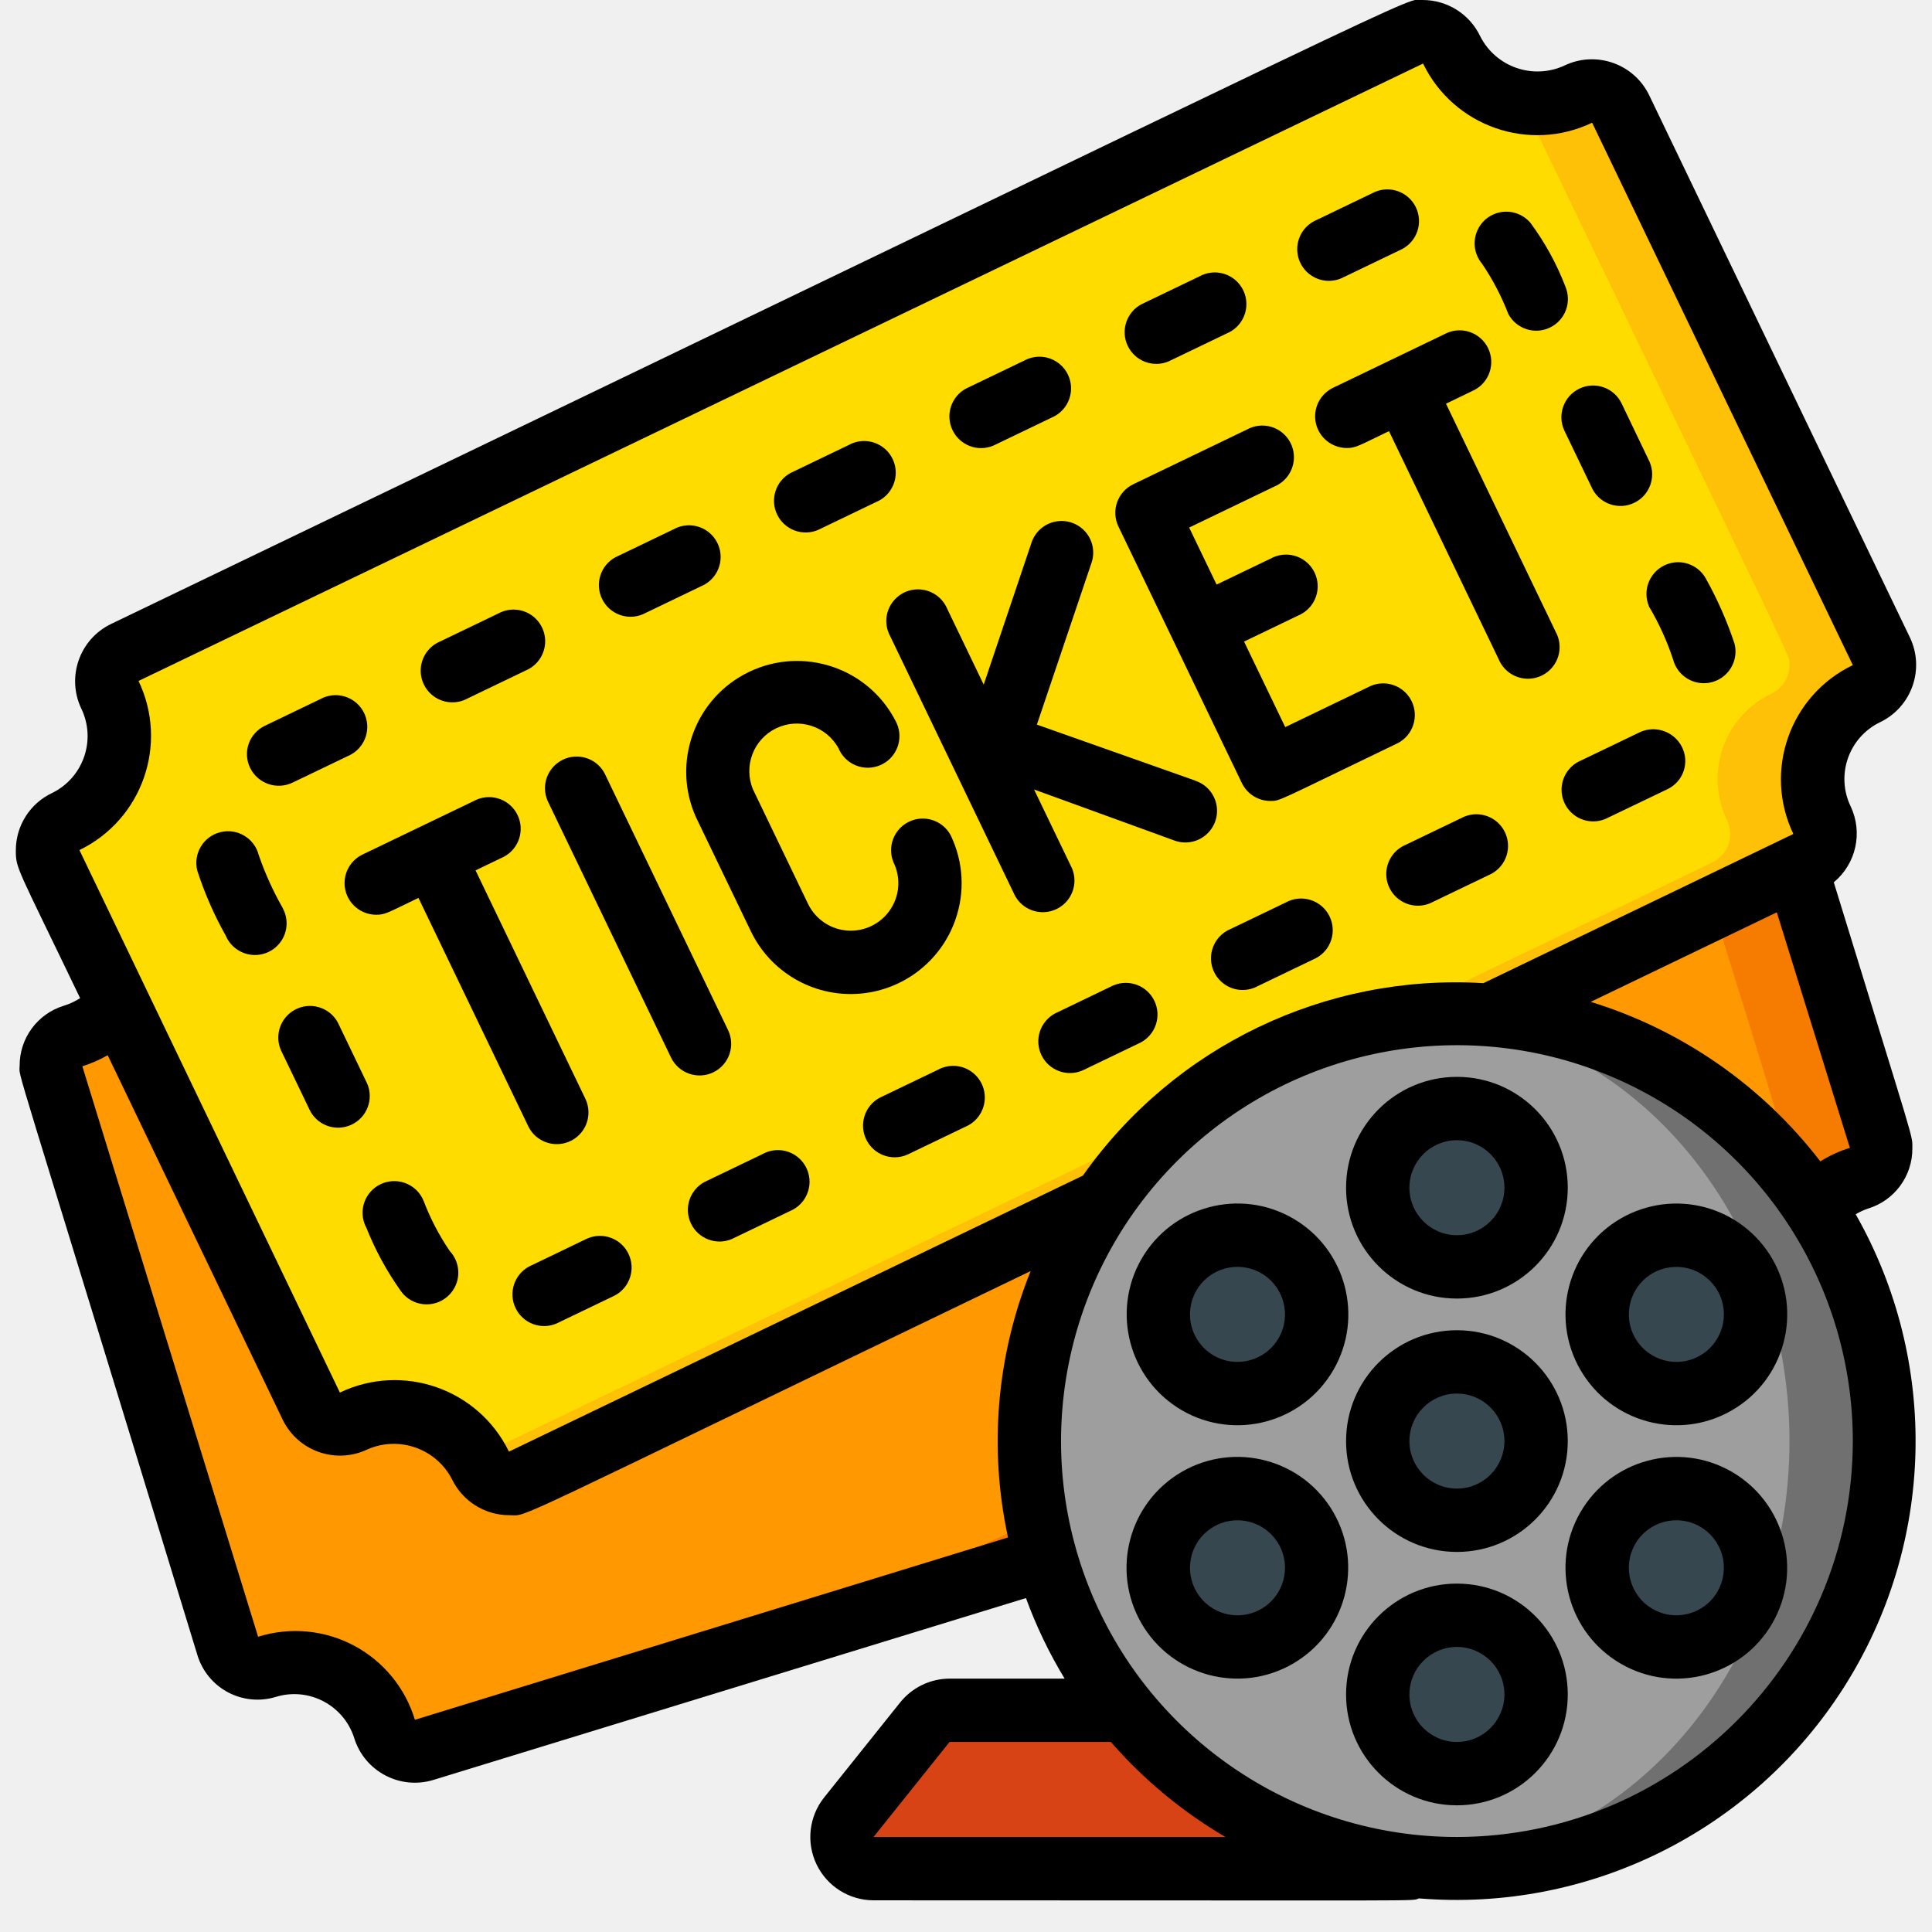
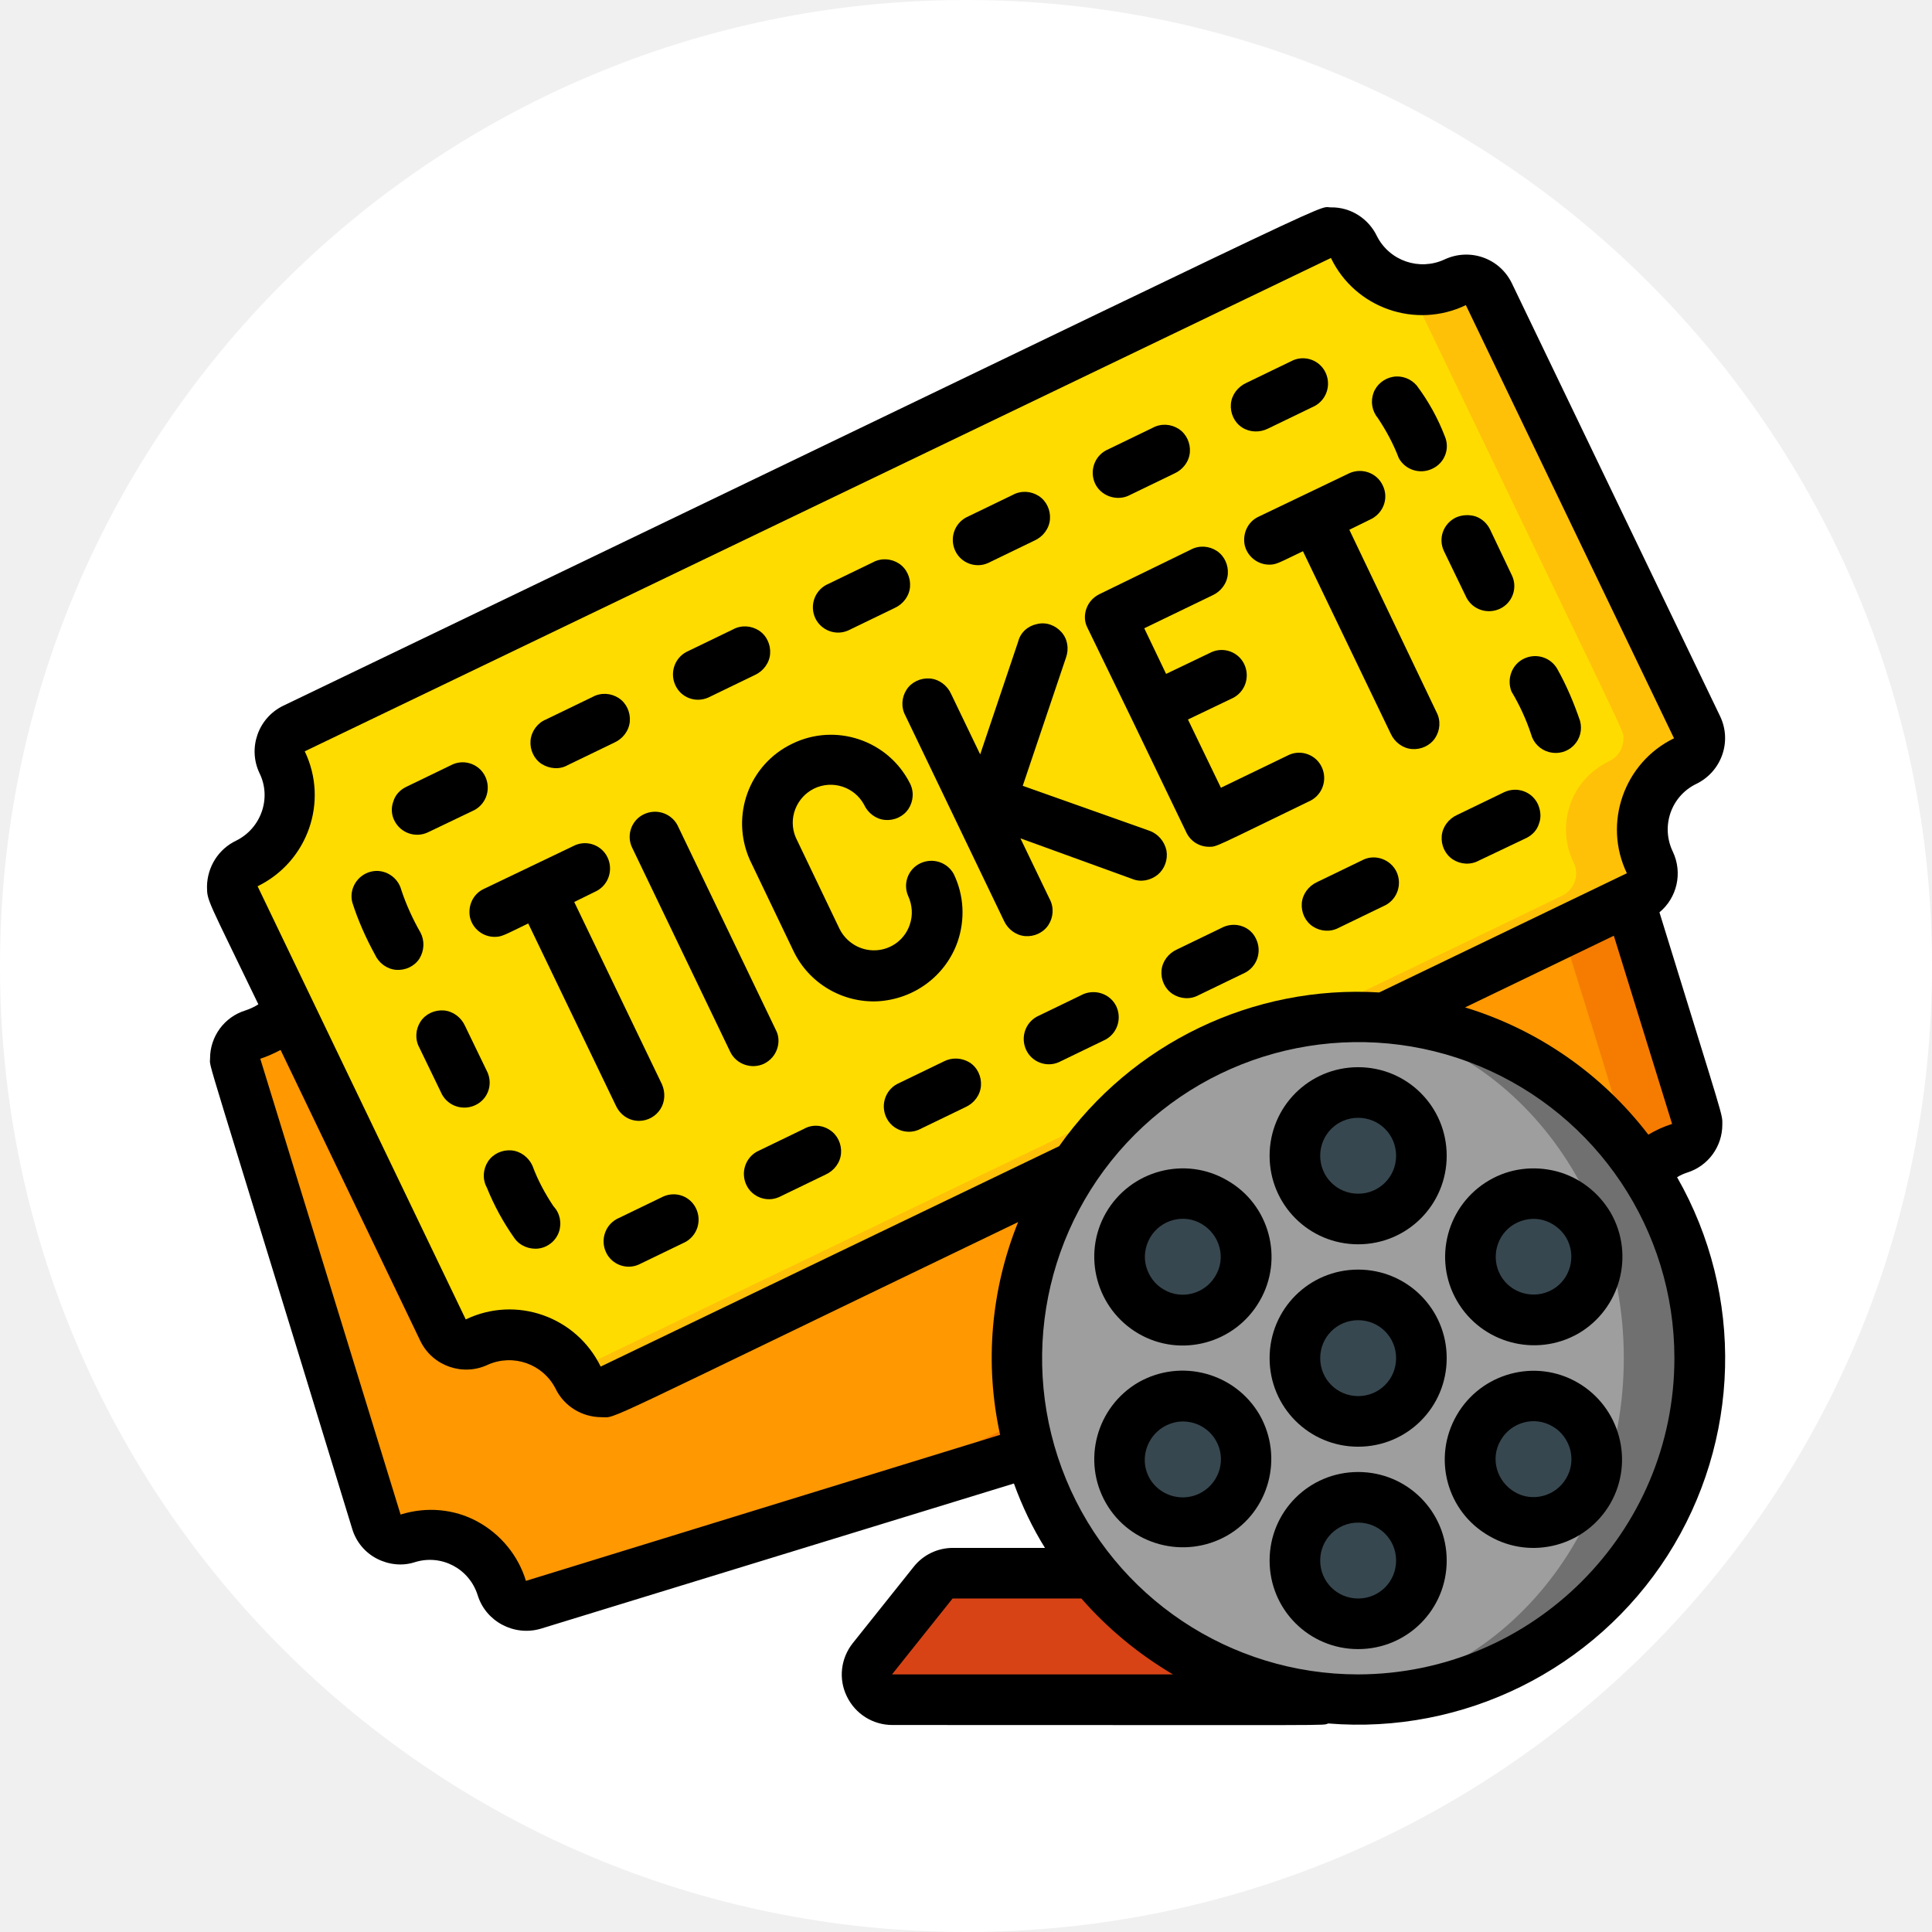
- <svg xmlns="http://www.w3.org/2000/svg" height="512" viewBox="0 0 60 61" width="512">
-   <g id="100---Movies" fill="none">
+ <svg xmlns="http://www.w3.org/2000/svg" version="1.1" id="Layer_1" x="0px" y="0px" viewBox="0 0 504 504" style="enable-background:new 0 0 504 504;" xml:space="preserve">
+   <style type="text/css">
+ 	.st0{fill:#FFFFFF;}
+ 	.st1{fill:#D84315;}
+ 	.st2{fill:#F57C00;}
+ 	.st3{fill:#FF9801;}
+ 	.st4{fill:#FFDC00;}
+ 	.st5{fill:#FEC108;}
+ 	.st6{fill:#707070;}
+ 	.st7{fill:#9E9E9E;}
+ 	.st8{fill:#56595E;}
+ 	.st9{fill:#37474F;}
+ </style>
+   <circle class="st0" cx="252" cy="252" r="252" />
+   <g id="_x31_00---Movies">
    <g id="Icons" transform="translate(1)">
-       <path id="Shape" d="m43 58.91c0 .139 1.316.09-16.92.09-.382-.002-.73-.222-.896-.566s-.121-.754.116-1.054l2.4-3c.189-.239.476-.379.78-.38h5.53c2.239 2.75 5.466 4.513 8.99 4.91z" fill="#d84315" />
-       <path id="Shape" d="m33.32 37.93c-2.241 3.312-2.9 7.446-1.8 11.29l-19.64 6.03c-.481.144-.995-.091-1.2-.55-.209-.783-.728-1.447-1.438-1.84s-1.548-.479-2.322-.24c-.249.077-.519.052-.75-.07-.231-.122-.403-.331-.48-.58-5.92-19.28-5.57-18.06-5.57-18.32-0-.431.279-.811.69-.94.569-.167 1.072-.506 1.44-.97.77 1.59 1.92 4 6.08 12.66.199.392.627.613 1.062.549.494-.225 1.026-.353 1.568-.379 1.154 0 2.207.661 2.71 1.7.115.241.32.426.572.514.252.088.528.072.768-.044 7.34-3.53 13.37-6.44 18.31-8.81z" fill="#f57c00" />
-       <path id="Shape" d="m57.88 36.26c0.0.431-.279.811-.69.94-.544.157-1.026.479-1.38.92-2.284-3.505-6.069-5.748-10.24-6.07 3.33-1.62 9.42-4.54 9.64-4.65 2.89 9.4 2.67 8.62 2.67 8.86z" fill="#f57c00" />
-       <path id="Shape" d="m33.32 37.93c-1.996 2.943-2.747 6.555-2.09 10.05-3.6 1.654.2.351-20.55 6.72-.209-.783-.728-1.447-1.438-1.84s-1.548-.479-2.322-.24c-.249.077-.519.052-.75-.07-.231-.122-.403-.331-.48-.58-5.92-19.28-5.57-18.06-5.57-18.32-0-.431.279-.811.69-.94.569-.167 1.072-.506 1.44-.97.77 1.59 1.92 4 6.08 12.66.199.392.627.613 1.062.549.494-.225 1.026-.353 1.568-.379 1.154 0 2.207.661 2.71 1.7.115.241.32.426.572.514.252.088.528.072.768-.044 7.34-3.53 13.37-6.44 18.31-8.81z" fill="#ff9801" />
-       <path id="Shape" d="m54.88 36.26c.001.161-.041.32-.12.46-2.322-2.717-5.627-4.4-9.19-4.68 3.42-1.65 5.63-2.71 7.02-3.38l.01.01c0 .118 2.28 7.23 2.28 7.59z" fill="#ff9801" />
-       <path id="Shape" d="m58 20.99c.003.388-.219.743-.57.91-.718.343-1.269.958-1.532 1.709-.263.751-.215 1.576.132 2.291.115.239.13.513.042.763s-.273.454-.512.567c-.35.17-1.56.77-10 4.82-4.842-.39-9.519 1.856-12.24 5.88-4.94 2.37-10.97 5.28-18.31 8.81-.24.117-.516.132-.768.044-.252-.088-.458-.273-.572-.514-.503-1.039-1.556-1.7-2.71-1.7-.542.026-1.074.154-1.568.379-.435.064-.863-.157-1.062-.549-7.27-15.14-5.36-11.17-8.23-17.13-.116-.238-.132-.513-.043-.763.088-.25.273-.454.513-.567 1.49-.719 2.116-2.509 1.4-4-.117-.24-.132-.516-.044-.768.088-.252.273-.458.514-.572 43.52-20.93 40.66-19.6 40.98-19.6.388-.003.743.219.91.57.719 1.49 2.509 2.116 4 1.4.24-.117.516-.132.768-.044.252.088.458.273.572.514 8.79 18.29 8.33 17.22 8.33 17.55z" fill="#ffdc00" />
-       <path id="Shape" d="m8.489 44.623c.224.256.564.379.9.326-.281-.156-.584-.266-.9-.326z" fill="#fec108" />
-       <path id="Shape" d="m49.67 3.44c-.115-.241-.32-.426-.572-.514-.252-.088-.528-.072-.768.044-.567.274-1.207.361-1.827.248.066.066.122.141.167.222 8.794 18.292 8.33 17.222 8.33 17.55.003.388-.219.743-.57.91-.718.343-1.269.958-1.532 1.709-.263.751-.215 1.575.132 2.291.115.239.13.513.042.763s-.273.454-.512.567c-4.68 2.272 2.469-1.2-39.031 18.779.052.084.099.171.141.261.115.241.32.426.572.514.252.088.528.072.768-.044 48.768-23.478 35.743-17.176 40.55-19.51.24-.113.424-.317.512-.567s.073-.524-.042-.763c-.347-.716-.395-1.54-.132-2.291.263-.751.814-1.366 1.532-1.709.351-.167.573-.522.57-.91 0-.328.464.742-8.33-17.55z" fill="#fec108" />
-       <circle id="Oval" cx="44.5" cy="45.5" fill="#707070" r="13.5" />
-       <ellipse id="Oval" cx="43" cy="45.5" fill="#9e9e9e" rx="12" ry="13.41" />
-       <circle id="Oval" cx="44.5" cy="37.5" fill="#56595e" r="2.5" />
-       <circle id="Oval" cx="44.5" cy="53.5" fill="#56595e" r="2.5" />
-       <circle id="Oval" cx="44.5" cy="37.5" fill="#37474f" r="2.5" />
-       <circle id="Oval" cx="44.5" cy="53.5" fill="#37474f" r="2.5" />
-       <circle id="Oval" cx="44.5" cy="45.5" fill="#56595e" r="2.5" />
-       <circle id="Oval" cx="44.5" cy="45.5" fill="#37474f" r="2.5" />
-       <circle id="Oval" cx="37.572" cy="41.5" fill="#56595e" r="2.5" />
-       <circle id="Oval" cx="51.428" cy="49.5" fill="#56595e" r="2.5" />
-       <circle id="Oval" cx="37.572" cy="41.5" fill="#37474f" r="2.5" />
-       <circle id="Oval" cx="51.428" cy="49.5" fill="#37474f" r="2.5" />
-       <circle id="Oval" cx="51.428" cy="41.5" fill="#56595e" r="2.5" />
-       <circle id="Oval" cx="37.572" cy="49.5" fill="#56595e" r="2.5" />
-       <g fill="#37474f">
-         <circle id="Oval" cx="51.428" cy="41.5" r="2.5" />
-         <circle id="Oval" cx="37.572" cy="49.5" r="2.5" />
+       <path id="Shape" class="st1" d="M343.4,442.8c0,0.9,8.7,0.6-111.7,0.6c-2.5,0-4.8-1.5-5.9-3.7s-0.8-5,0.8-7l15.8-19.8    c1.2-1.6,3.1-2.5,5.1-2.5h36.5C298.8,428.5,320.1,440.1,343.4,442.8z" />
+       <path id="Shape_1_" class="st2" d="M279.5,304.3c-14.8,21.9-19.1,49.1-11.9,74.5L138,418.6c-3.2,1-6.6-0.6-7.9-3.6    c-1.4-5.2-4.8-9.6-9.5-12.1c-4.7-2.6-10.2-3.2-15.3-1.6c-1.6,0.5-3.4,0.3-4.9-0.5c-1.5-0.8-2.7-2.2-3.2-3.8    C58.1,269.8,60.4,277.8,60.4,276.1c0-2.8,1.8-5.4,4.6-6.2c3.8-1.1,7.1-3.3,9.5-6.4c5.1,10.5,12.7,26.4,40.1,83.5    c1.3,2.6,4.1,4,7,3.6c3.3-1.5,6.8-2.3,10.3-2.5c7.6,0,14.6,4.4,17.9,11.2c0.8,1.6,2.1,2.8,3.8,3.4s3.5,0.5,5.1-0.3    C207.1,339.2,246.9,320,279.5,304.3z" />
+       <path id="Shape_2_" class="st2" d="M441.6,293.3c0,2.8-1.8,5.4-4.6,6.2c-3.6,1-6.8,3.2-9.1,6.1c-15.1-23.1-40.1-37.9-67.6-40.1    c22-10.7,62.2-30,63.6-30.7C443.1,296.9,441.6,291.7,441.6,293.3L441.6,293.3z" />
+       <path id="Shape_3_" class="st3" d="M279.5,304.3c-13.2,19.4-18.1,43.3-13.8,66.3C242,381.6,267,373,130.1,415    c-1.4-5.2-4.8-9.6-9.5-12.1c-4.7-2.6-10.2-3.2-15.3-1.6c-1.6,0.5-3.4,0.3-4.9-0.5c-1.5-0.8-2.7-2.2-3.2-3.8    C58.1,269.8,60.4,277.8,60.4,276.1c0-2.8,1.8-5.4,4.6-6.2c3.8-1.1,7.1-3.3,9.5-6.4c5.1,10.5,12.7,26.4,40.1,83.5    c1.3,2.6,4.1,4,7,3.6c3.3-1.5,6.8-2.3,10.3-2.5c7.6,0,14.6,4.4,17.9,11.2c0.8,1.6,2.1,2.8,3.8,3.4s3.5,0.5,5.1-0.3    C207.1,339.2,246.9,320,279.5,304.3z" />
+       <path id="Shape_4_" class="st3" d="M421.8,293.3c0,1.1-0.3,2.1-0.8,3c-15.3-17.9-37.1-29-60.7-30.9c22.6-10.9,37.2-17.9,46.3-22.3    l0.1,0.1C406.8,244,421.8,290.9,421.8,293.3L421.8,293.3z" />
+       <path id="Shape_5_" class="st4" d="M442.4,192.6c0,2.6-1.4,4.9-3.8,6c-4.7,2.3-8.4,6.3-10.1,11.3c-1.7,5-1.4,10.4,0.9,15.1    c0.8,1.6,0.9,3.4,0.3,5c-0.6,1.6-1.8,3-3.4,3.7c-2.3,1.1-10.3,5.1-66,31.8c-32-2.6-62.8,12.2-80.8,38.8    c-32.6,15.6-72.4,34.8-120.8,58.1c-1.6,0.8-3.4,0.9-5.1,0.3s-3-1.8-3.8-3.4c-3.3-6.9-10.3-11.2-17.9-11.2c-3.6,0.2-7.1,1-10.3,2.5    c-2.9,0.4-5.7-1-7-3.6c-48-99.9-35.4-73.7-54.3-113c-0.8-1.6-0.9-3.4-0.3-5c0.6-1.6,1.8-3,3.4-3.7c9.8-4.7,14-16.6,9.2-26.4    c-0.8-1.6-0.9-3.4-0.3-5.1c0.6-1.7,1.8-3,3.4-3.8C362.9,51.9,344.1,60.7,346.2,60.7c2.6,0,4.9,1.4,6,3.8c4.7,9.8,16.6,14,26.4,9.2    c1.6-0.8,3.4-0.9,5.1-0.3s3,1.8,3.8,3.4C445.4,197.5,442.4,190.4,442.4,192.6L442.4,192.6z" />
+       <path id="Shape_6_" class="st5" d="M115.6,348.5c1.5,1.7,3.7,2.5,5.9,2.2C119.7,349.6,117.7,348.9,115.6,348.5z" />
+       <path id="Shape_7_" class="st5" d="M387.4,76.8c-0.8-1.6-2.1-2.8-3.8-3.4s-3.5-0.5-5.1,0.3c-3.7,1.8-8,2.4-12.1,1.6    c0.4,0.4,0.8,0.9,1.1,1.5c58,120.7,55,113.6,55,115.8c0,2.6-1.4,4.9-3.8,6c-4.7,2.3-8.4,6.3-10.1,11.3c-1.7,5-1.4,10.4,0.9,15.1    c0.8,1.6,0.9,3.4,0.3,5c-0.6,1.6-1.8,3-3.4,3.7c-30.9,15,16.3-7.9-257.6,123.9c0.3,0.6,0.7,1.1,0.9,1.7c0.8,1.6,2.1,2.8,3.8,3.4    c1.7,0.6,3.5,0.5,5.1-0.3c321.9-154.9,235.9-113.3,267.6-128.7c1.6-0.7,2.8-2.1,3.4-3.7c0.6-1.6,0.5-3.5-0.3-5    c-2.3-4.7-2.6-10.2-0.9-15.1c1.7-5,5.4-9,10.1-11.3c2.3-1.1,3.8-3.4,3.8-6C442.4,190.4,445.5,197.5,387.4,76.8L387.4,76.8z" />
+       <ellipse id="Oval" class="st6" cx="353.3" cy="354.3" rx="89.1" ry="89.1" />
+       <ellipse id="Oval_1_" class="st7" cx="343.4" cy="354.3" rx="79.2" ry="88.5" />
+       <ellipse id="Oval_2_" class="st8" cx="353.3" cy="301.5" rx="16.5" ry="16.5" />
+       <ellipse id="Oval_3_" class="st8" cx="353.3" cy="407.1" rx="16.5" ry="16.5" />
+       <ellipse id="Oval_4_" class="st9" cx="353.3" cy="301.5" rx="16.5" ry="16.5" />
+       <ellipse id="Oval_5_" class="st9" cx="353.3" cy="407.1" rx="16.5" ry="16.5" />
+       <ellipse id="Oval_6_" class="st8" cx="353.3" cy="354.3" rx="16.5" ry="16.5" />
+       <ellipse id="Oval_7_" class="st9" cx="353.3" cy="354.3" rx="16.5" ry="16.5" />
+       <ellipse id="Oval_8_" class="st8" cx="307.6" cy="327.9" rx="16.5" ry="16.5" />
+       <ellipse id="Oval_9_" class="st8" cx="399" cy="380.7" rx="16.5" ry="16.5" />
+       <ellipse id="Oval_10_" class="st9" cx="307.6" cy="327.9" rx="16.5" ry="16.5" />
+       <ellipse id="Oval_11_" class="st9" cx="399" cy="380.7" rx="16.5" ry="16.5" />
+       <ellipse id="Oval_12_" class="st8" cx="399" cy="327.9" rx="16.5" ry="16.5" />
+       <ellipse id="Oval_13_" class="st8" cx="307.6" cy="380.7" rx="16.5" ry="16.5" />
+       <g>
+         <ellipse id="Oval_14_" class="st9" cx="399" cy="327.9" rx="16.5" ry="16.5" />
+         <ellipse id="Oval_15_" class="st9" cx="307.6" cy="380.7" rx="16.5" ry="16.5" />
      </g>
    </g>
-     <g id="Outline" fill="#000" transform="translate(0 -1)">
-       <path id="Shape" d="m17.081 37.124c.344-0.0.663-.177.846-.468.183-.291.203-.656.054-.966l-3.466-7.209.9-.433c.471-.254.658-.833.426-1.314-.232-.482-.802-.696-1.293-.486l-3.605 1.734c-.419.203-.643.669-.539 1.123.104.454.508.776.974.777.288 0 .363-.065 1.334-.532l3.467 7.21c.167.346.518.565.902.564z" />
-       <path id="Shape" d="m22.02 34.858c.239-.115.422-.32.51-.571.088-.25.072-.525-.043-.764l-3.9-8.111c-.254-.471-.833-.658-1.314-.426-.482.232-.696.802-.486 1.293l3.9 8.112c.24.496.836.705 1.333.467z" />
-       <path id="Shape" d="m45.155 13.746.9-.434c.473-.252.663-.833.43-1.317-.233-.483-.806-.697-1.298-.483l-3.6 1.733c-.419.203-.643.669-.539 1.123.104.454.508.776.974.777.289 0 .372-.07 1.333-.532l3.467 7.209c.144.339.463.57.83.604.367.033.722-.138.925-.445s.22-.701.045-1.025z" />
-       <path id="Shape" d="m29.663 30.045c.31-.876.257-1.839-.148-2.675-.254-.471-.833-.658-1.314-.426-.482.232-.696.802-.486 1.293.174.358.196.771.063 1.146-.201.572-.727.966-1.332 1-.605.034-1.171-.3-1.434-.846l-1.734-3.605c-.313-.737.008-1.59.73-1.938.722-.347 1.589-.067 1.97.638.144.339.463.57.83.604.367.033.722-.138.925-.445s.22-.701.045-1.025c-.868-1.686-2.921-2.373-4.63-1.551s-2.451 2.856-1.675 4.586l1.733 3.6c.613 1.276 1.934 2.057 3.347 1.979 1.413-.078 2.641-.999 3.11-2.334z" />
-       <path id="Shape" d="m37.248 25.65-5.01-1.771 1.715-5.079c.128-.342.06-.727-.178-1.003s-.608-.402-.966-.326c-.357.076-.645.34-.75.69l-1.5 4.455-1.155-2.4c-.144-.339-.463-.57-.83-.604-.367-.033-.722.138-.925.445s-.22.701-.045 1.025l3.9 8.111c.144.339.463.57.83.604.367.033.722-.138.925-.445s.22-.701.045-1.025l-1.155-2.4 4.417 1.606c.338.13.719.068.998-.163.279-.231.411-.594.346-.95-.065-.356-.317-.649-.66-.766z" />
-       <path id="Shape" d="m36.542 21.217 2.167 4.506c.167.346.516.566.9.566.321 0 .175.026 4.037-1.832.471-.254.658-.833.426-1.314-.232-.482-.802-.696-1.293-.486l-2.7 1.3-1.3-2.7 1.8-.866c.471-.254.658-.833.426-1.314-.232-.482-.802-.696-1.293-.486l-1.8.866-.866-1.8 2.7-1.3c.339-.144.57-.463.604-.83.033-.367-.138-.722-.445-.925s-.701-.22-1.025-.045l-3.6 1.733c-.239.115-.422.32-.51.571-.088.25-.072.525.043.764z" />
-       <path id="Shape" d="m40.188 29.45-1.845.887c-.339.144-.57.463-.604.83-.033.367.138.722.445.925s.701.22 1.025.045l1.845-.887c.471-.254.658-.833.426-1.314-.232-.482-.802-.696-1.293-.486z" />
-       <path id="Shape" d="m23.585 37.434-1.845.887c-.468.255-.654.832-.423 1.312.231.48.798.695 1.289.488l1.846-.888c.339-.144.57-.463.604-.83.033-.367-.138-.722-.445-.925s-.701-.22-1.025-.045z" />
-       <path id="Shape" d="m29.119 34.773-1.845.887c-.471.254-.658.833-.426 1.314.232.482.802.696 1.293.486l1.845-.887c.339-.144.57-.463.604-.83.033-.367-.138-.722-.445-.925s-.701-.22-1.025-.045z" />
-       <path id="Shape" d="m34.654 32.111-1.846.889c-.471.254-.658.833-.426 1.314.232.482.802.696 1.293.486l1.846-.887c.471-.254.658-.833.426-1.314-.232-.482-.802-.696-1.293-.486z" />
-       <path id="Shape" d="m51.558 20.139c.317.532.575 1.098.769 1.687.091.346.36.616.705.71.345.094.714-.003.968-.255s.354-.62.263-.965c-.236-.708-.537-1.392-.9-2.043-.255-.468-.832-.654-1.312-.423-.48.231-.695.798-.488 1.289z" />
-       <path id="Shape" d="m51.257 24.127-1.845.887c-.339.144-.57.463-.604.83-.033.367.138.722.445.925s.701.22 1.025.045l1.876-.9c.237-.115.419-.319.504-.569.085-.249.066-.523-.052-.758-.248-.497-.85-.703-1.35-.46z" />
-       <path id="Shape" d="m48.926 10.049c-.275-.715-.645-1.39-1.1-2.007-.229-.274-.587-.405-.939-.344-.352.061-.645.306-.767.642-.123.336-.057.711.172.985.337.497.616 1.031.832 1.591.254.471.833.658 1.314.426.482-.232.696-.802.486-1.293z" />
-       <path id="Shape" d="m45.723 26.788-1.846.888c-.339.144-.57.463-.604.83-.033.367.138.722.445.925s.701.22 1.025.045l1.846-.887c.471-.254.658-.833.426-1.314-.232-.482-.802-.696-1.293-.486z" />
-       <path id="Shape" d="m49.365 13.271c-.497.239-.707.836-.468 1.334l.887 1.845c.254.471.833.658 1.314.426.482-.232.696-.802.486-1.293l-.884-1.844c-.115-.239-.32-.423-.571-.511-.25-.088-.525-.072-.764.043z" />
-       <path id="Shape" d="m36.4 12.409 1.845-.887c.339-.144.57-.463.604-.83.033-.367-.138-.722-.445-.925s-.701-.22-1.025-.045l-1.845.887c-.471.254-.658.833-.426 1.314.232.482.802.696 1.293.486z" />
-       <path id="Shape" d="m8.432 29.679c-.306-.535-.561-1.097-.762-1.679-.136-.536-.68-.86-1.216-.725s-.86.68-.725 1.216c.231.713.533 1.401.9 2.054.144.339.463.57.83.604.367.033.722-.138.925-.445s.22-.701.045-1.025z" />
-       <path id="Shape" d="m19.8 20.393 1.845-.887c.339-.144.57-.463.604-.83.033-.367-.138-.722-.445-.925s-.701-.22-1.025-.045l-1.845.887c-.471.254-.658.833-.426 1.314.232.482.802.696 1.293.486z" />
-       <path id="Shape" d="m11.094 35.214-.887-1.845c-.144-.339-.463-.57-.83-.604-.367-.033-.722.138-.925.445s-.22.701-.045 1.025l.887 1.845c.254.471.833.658 1.314.426.482-.232.696-.802.486-1.293z" />
-       <path id="Shape" d="m30.864 15.07 1.845-.887c.339-.144.57-.463.604-.83.033-.367-.138-.722-.445-.925s-.701-.22-1.025-.045l-1.842.885c-.471.254-.658.833-.426 1.314.232.482.802.696 1.293.486z" />
-       <path id="Shape" d="m14.26 23.054 1.845-.887c.339-.144.57-.463.604-.83.033-.367-.138-.722-.445-.925s-.701-.22-1.025-.045l-1.844.887c-.34.143-.574.462-.608.83-.034.368.138.724.446.927.308.203.704.219 1.028.043z" />
-       <path id="Shape" d="m8.742 25.708 1.829-.879c.471-.254.658-.833.426-1.314-.232-.482-.802-.696-1.293-.486l-1.845.888c-.238.115-.421.32-.508.57s-.069.524.048.761c.245.496.845.702 1.343.46z" />
-       <path id="Shape" d="m41.933 9.747 1.845-.887c.471-.254.658-.833.426-1.314-.232-.482-.802-.696-1.293-.486l-1.845.887c-.339.144-.57.463-.604.83-.033.367.138.722.445.925s.701.22 1.025.045z" />
-       <path id="Shape" d="m25.329 17.732 1.845-.887c.339-.144.57-.463.604-.83.033-.367-.138-.722-.445-.925s-.701-.22-1.025-.045l-1.845.887c-.471.254-.658.833-.426 1.314.232.482.802.696 1.293.486z" />
-       <path id="Shape" d="m18.05 40.1-1.845.888c-.471.254-.658.833-.426 1.314.232.482.802.696 1.293.486l1.845-.887c.471-.254.658-.833.426-1.314-.232-.482-.802-.696-1.293-.486z" />
-       <path id="Shape" d="m12.868 38.9c-.144-.339-.463-.57-.83-.604-.367-.033-.722.138-.925.445s-.22.701-.045 1.025c.282.708.648 1.379 1.09 2 .217.303.585.46.954.407s.678-.307.802-.659c.124-.352.041-.743-.214-1.015-.339-.499-.618-1.036-.832-1.6z" />
-       <path id="Shape" d="m58.856 23.805c1.001-.479 1.425-1.678.946-2.679l-8.231-17.118c-.48-.995-1.673-1.416-2.671-.941-.992.461-2.171.053-2.665-.923-.334-.699-1.04-1.144-1.815-1.144-.668 0 1.927-1.143-41.412 19.7-.996.48-1.416 1.675-.941 2.673.478.991.065 2.182-.923 2.665-.697.33-1.142 1.031-1.144 1.802 0 .595.013.478 2.03 4.675-.16.103-.334.184-.516.24-.832.255-1.398 1.025-1.394 1.895 0 .458-.409-1.111 5.614 18.612.154.504.503.925.968 1.172.466.246 1.01.297 1.514.141 1.039-.315 2.139.265 2.467 1.3.326 1.05 1.437 1.642 2.49 1.327l18.72-5.745c.323.885.732 1.737 1.221 2.543h-3.634c-.608.002-1.182.28-1.561.755l-2.4 3c-.477.6-.57 1.421-.237 2.112.333.691 1.031 1.131 1.798 1.133 18.245 0 16.93.033 17.221-.061 5.354.441 10.513-2.116 13.404-6.644s3.039-10.284.386-14.956c.124-.075.257-.136.395-.182.833-.256 1.4-1.028 1.394-1.9 0-.451.115.055-2.481-8.4.704-.582.924-1.568.534-2.394-.478-.989-.065-2.178.923-2.658zm-46.256 31.495c-.304-1.008-.998-1.852-1.928-2.345-.93-.493-2.019-.592-3.023-.277l-5.549-18.011c.278-.088.547-.205.8-.35l5.533 11.524c.488.984 1.676 1.395 2.668.922.995-.438 2.16-.03 2.665.933.334.699 1.039 1.144 1.814 1.144.648 0-.59.5 16.462-7.709-1.077 2.669-1.326 5.6-.715 8.412zm14.481 3.7 2.4-3h5.092c1.036 1.189 2.258 2.202 3.618 3zm18.419 0c-5.056 0-9.614-3.046-11.548-7.716s-.865-10.047 2.71-13.622c3.575-3.575 8.951-4.644 13.622-2.71s7.716 6.493 7.716 11.548c-.008 6.9-5.6 12.492-12.5 12.5zm11.474-21.331c-1.836-2.39-4.369-4.15-7.249-5.037l5.875-2.827 2.307 7.437c-.328.101-.642.244-.933.427zm-.852-10.338-9.786 4.711c-4.984-.304-9.769 1.995-12.646 6.076l-18.121 8.715c-.964-1.983-3.349-2.816-5.338-1.865l-8.223-17.128c1.986-.963 2.82-3.35 1.866-5.34l40.557-19.493c.962 1.986 3.348 2.821 5.338 1.867l8.231 17.126c-1.989.955-2.83 3.34-1.878 5.331z" />
-       <path id="Shape" d="m45.5 42c1.933 0 3.5-1.567 3.5-3.5s-1.567-3.5-3.5-3.5-3.5 1.567-3.5 3.5 1.567 3.5 3.5 3.5zm0-5c.828 0 1.5.672 1.5 1.5s-.672 1.5-1.5 1.5-1.5-.672-1.5-1.5.672-1.5 1.5-1.5z" />
-       <path id="Shape" d="m45.5 51c-1.933 0-3.5 1.567-3.5 3.5s1.567 3.5 3.5 3.5 3.5-1.567 3.5-3.5-1.567-3.5-3.5-3.5zm0 5c-.828 0-1.5-.672-1.5-1.5s.672-1.5 1.5-1.5 1.5.672 1.5 1.5-.672 1.5-1.5 1.5z" />
-       <path id="Shape" d="m42 46.5c0 1.933 1.567 3.5 3.5 3.5s3.5-1.567 3.5-3.5-1.567-3.5-3.5-3.5-3.5 1.567-3.5 3.5zm5 0c0 .828-.672 1.5-1.5 1.5s-1.5-.672-1.5-1.5.672-1.5 1.5-1.5 1.5.672 1.5 1.5z" />
-       <path id="Shape" d="m36.822 45.531c1.674.966 3.815.392 4.781-1.282s.392-3.815-1.282-4.781-3.815-.392-4.781 1.282c-.962 1.675-.389 3.812 1.282 4.781zm.45-3.781c.414-.718 1.331-.964 2.049-.55s.964 1.331.55 2.049c-.414.718-1.331.964-2.049.55-.345-.199-.596-.526-.699-.911-.103-.384-.049-.794.149-1.138z" />
-       <path id="Shape" d="m54.178 47.469c-1.674-.966-3.815-.392-4.781 1.282s-.392 3.815 1.282 4.781 3.815.392 4.781-1.282c.963-1.675.389-3.813-1.282-4.781zm-.45 3.781c-.414.718-1.331.964-2.049.55s-.964-1.331-.55-2.049c.414-.718 1.331-.964 2.049-.55.345.199.596.526.699.911.103.384.049.794-.149 1.138z" />
-       <path id="Shape" d="m50.678 39.469c-1.674.967-2.247 3.107-1.28 4.781.967 1.674 3.107 2.247 4.781 1.281s2.247-3.107 1.281-4.781c-.464-.804-1.229-1.391-2.126-1.631-.897-.24-1.852-.114-2.656.35zm3.05 2.281c.414.717.168 1.635-.549 2.049s-1.634.168-2.049-.549c-.414-.717-.169-1.634.548-2.049.345-.199.754-.253 1.139-.15.385.103.712.355.911.699z" />
-       <path id="Shape" d="m41.6 48.75c-.966-1.674-3.107-2.248-4.781-1.282s-2.248 3.107-1.282 4.781 3.107 2.248 4.781 1.282c1.672-.968 2.245-3.106 1.282-4.781zm-2.278 3.05c-.525.303-1.182.26-1.663-.109-.481-.369-.693-.992-.536-1.578.157-.586.652-1.02 1.253-1.099.602-.079 1.191.212 1.495.737.414.717.168 1.635-.549 2.049z" />
+     <g id="Outline" transform="translate(0 -1)">
+       <path id="Shape_8_" d="M166.7,293.4c2.3,0,4.4-1.2,5.6-3.1c1.2-1.9,1.3-4.3,0.4-6.4l-22.9-47.6l5.9-2.9c3.1-1.7,4.3-5.5,2.8-8.7    c-1.5-3.2-5.3-4.6-8.5-3.2l-23.8,11.4c-2.8,1.3-4.2,4.4-3.6,7.4c0.7,3,3.4,5.1,6.4,5.1c1.9,0,2.4-0.4,8.8-3.5l22.9,47.6    C161.9,292,164.2,293.4,166.7,293.4L166.7,293.4z" />
+       <path id="Shape_9_" d="M199.3,278.5c1.6-0.8,2.8-2.1,3.4-3.8c0.6-1.7,0.5-3.5-0.3-5l-25.7-53.5c-1.7-3.1-5.5-4.3-8.7-2.8    c-3.2,1.5-4.6,5.3-3.2,8.5l25.7,53.5C192.1,278.7,196.1,280,199.3,278.5L199.3,278.5z" />
+       <path id="Shape_10_" d="M352,139.2l5.9-2.9c3.1-1.7,4.4-5.5,2.8-8.7c-1.5-3.2-5.3-4.6-8.6-3.2l-23.8,11.4    c-2.8,1.3-4.2,4.4-3.6,7.4c0.7,3,3.4,5.1,6.4,5.1c1.9,0,2.5-0.5,8.8-3.5l22.9,47.6c1,2.2,3.1,3.8,5.5,4c2.4,0.2,4.8-0.9,6.1-2.9    c1.3-2,1.5-4.6,0.3-6.8L352,139.2z" />
+       <path id="Shape_11_" d="M249.8,246.7c2-5.8,1.7-12.1-1-17.7c-1.7-3.1-5.5-4.3-8.7-2.8c-3.2,1.5-4.6,5.3-3.2,8.5    c1.1,2.4,1.3,5.1,0.4,7.6c-1.3,3.8-4.8,6.4-8.8,6.6s-7.7-2-9.5-5.6l-11.4-23.8c-2.1-4.9,0.1-10.5,4.8-12.8    c4.8-2.3,10.5-0.4,13,4.2c1,2.2,3.1,3.8,5.5,4c2.4,0.2,4.8-0.9,6.1-2.9c1.3-2,1.5-4.6,0.3-6.8c-5.7-11.1-19.3-15.7-30.6-10.2    c-11.3,5.4-16.2,18.8-11.1,30.3l11.4,23.8c4,8.4,12.8,13.6,22.1,13.1C238.6,261.6,246.7,255.5,249.8,246.7L249.8,246.7z" />
+       <path id="Shape_12_" d="M299.8,217.7L266.8,206l11.3-33.5c0.8-2.3,0.4-4.8-1.2-6.6s-4-2.7-6.4-2.1c-2.4,0.5-4.3,2.2-4.9,4.6    l-9.9,29.4l-7.6-15.8c-1-2.2-3.1-3.8-5.5-4c-2.4-0.2-4.8,0.9-6.1,2.9c-1.3,2-1.5,4.6-0.3,6.8l25.7,53.5c1,2.2,3.1,3.8,5.5,4    s4.8-0.9,6.1-2.9s1.5-4.6,0.3-6.8l-7.6-15.8l29.2,10.6c2.2,0.9,4.7,0.4,6.6-1.1c1.8-1.5,2.7-3.9,2.3-6.3    C303.8,220.5,302.1,218.5,299.8,217.7L299.8,217.7z" />
+       <path id="Shape_13_" d="M295.2,188.5l14.3,29.7c1.1,2.3,3.4,3.7,5.9,3.7c2.1,0,1.2,0.2,26.6-12.1c3.1-1.7,4.3-5.5,2.8-8.7    c-1.5-3.2-5.3-4.6-8.5-3.2l-17.8,8.6l-8.6-17.8l11.9-5.7c3.1-1.7,4.3-5.5,2.8-8.7c-1.5-3.2-5.3-4.6-8.5-3.2l-11.9,5.7l-5.7-11.9    l17.8-8.6c2.2-1,3.8-3.1,4-5.5c0.2-2.4-0.9-4.8-2.9-6.1c-2-1.3-4.6-1.5-6.8-0.3L286.8,156c-1.6,0.8-2.8,2.1-3.4,3.8    c-0.6,1.7-0.5,3.5,0.3,5L295.2,188.5z" />
+       <path id="Shape_14_" d="M319.2,242.8l-12.2,5.9c-2.2,1-3.8,3.1-4,5.5c-0.2,2.4,0.9,4.8,2.9,6.1c2,1.3,4.6,1.5,6.8,0.3l12.2-5.9    c3.1-1.7,4.3-5.5,2.8-8.7C326.3,242.8,322.5,241.4,319.2,242.8L319.2,242.8z" />
+       <path id="Shape_15_" d="M209.7,295.5l-12.2,5.9c-3.1,1.7-4.3,5.5-2.8,8.7c1.5,3.2,5.3,4.6,8.5,3.2l12.2-5.9c2.2-1,3.8-3.1,4-5.5    c0.2-2.4-0.9-4.8-2.9-6.1C214.4,294.4,211.8,294.3,209.7,295.5L209.7,295.5z" />
+       <path id="Shape_16_" d="M246.2,277.9l-12.2,5.9c-3.1,1.7-4.3,5.5-2.8,8.7s5.3,4.6,8.5,3.2l12.2-5.9c2.2-1,3.8-3.1,4-5.5    c0.2-2.4-0.9-4.8-2.9-6.1C250.9,276.9,248.3,276.8,246.2,277.9L246.2,277.9z" />
+       <path id="Shape_17_" d="M282.7,260.3l-12.2,5.9c-3.1,1.7-4.3,5.5-2.8,8.7c1.5,3.2,5.3,4.6,8.5,3.2l12.2-5.9    c3.1-1.7,4.3-5.5,2.8-8.7C289.7,260.4,286,259,282.7,260.3L282.7,260.3z" />
+       <path id="Shape_18_" d="M394.3,181.4c2.1,3.5,3.8,7.2,5.1,11.1c0.6,2.3,2.4,4.1,4.7,4.7c2.3,0.6,4.7,0,6.4-1.7    c1.7-1.7,2.3-4.1,1.7-6.4c-1.6-4.7-3.5-9.2-5.9-13.5c-1.7-3.1-5.5-4.3-8.7-2.8S393,178.1,394.3,181.4L394.3,181.4z" />
+       <path id="Shape_19_" d="M392.3,207.7l-12.2,5.9c-2.2,1-3.8,3.1-4,5.5c-0.2,2.4,0.9,4.8,2.9,6.1c2,1.3,4.6,1.5,6.8,0.3l12.4-5.9    c1.6-0.8,2.8-2.1,3.3-3.8c0.6-1.6,0.4-3.4-0.3-5C399.6,207.4,395.6,206.1,392.3,207.7z" />
+       <path id="Shape_20_" d="M376.9,114.8c-1.8-4.7-4.3-9.2-7.3-13.2c-1.5-1.8-3.9-2.7-6.2-2.3c-2.3,0.4-4.3,2-5.1,4.2    s-0.4,4.7,1.1,6.5c2.2,3.3,4.1,6.8,5.5,10.5c1.7,3.1,5.5,4.3,8.7,2.8C376.9,121.8,378.3,118,376.9,114.8L376.9,114.8z" />
+       <path id="Shape_21_" d="M355.8,225.2l-12.2,5.9c-2.2,1-3.8,3.1-4,5.5c-0.2,2.4,0.9,4.8,2.9,6.1c2,1.3,4.6,1.5,6.8,0.3l12.2-5.9    c3.1-1.7,4.3-5.5,2.8-8.7C362.8,225.3,359,223.8,355.8,225.2L355.8,225.2z" />
+       <path id="Shape_22_" d="M379.8,136c-3.3,1.6-4.7,5.5-3.1,8.8l5.9,12.2c1.7,3.1,5.5,4.3,8.7,2.8c3.2-1.5,4.6-5.3,3.2-8.5l-5.8-12.2    c-0.8-1.6-2.1-2.8-3.8-3.4C383.2,135.2,381.4,135.3,379.8,136L379.8,136z" />
+       <path id="Shape_23_" d="M294.2,130.4l12.2-5.9c2.2-1,3.8-3.1,4-5.5c0.2-2.4-0.9-4.8-2.9-6.1c-2-1.3-4.6-1.5-6.8-0.3l-12.2,5.9    c-3.1,1.7-4.3,5.5-2.8,8.7C287.2,130.3,291,131.7,294.2,130.4L294.2,130.4z" />
+       <path id="Shape_24_" d="M109.7,244.3c-2-3.5-3.7-7.2-5-11.1c-0.9-3.5-4.5-5.7-8-4.8c-3.5,0.9-5.7,4.5-4.8,8    c1.5,4.7,3.5,9.2,5.9,13.6c1,2.2,3.1,3.8,5.5,4s4.8-0.9,6.1-2.9C110.7,249,110.8,246.4,109.7,244.3L109.7,244.3z" />
+       <path id="Shape_25_" d="M184.7,183l12.2-5.9c2.2-1,3.8-3.1,4-5.5c0.2-2.4-0.9-4.8-2.9-6.1c-2-1.3-4.6-1.5-6.8-0.3l-12.2,5.9    c-3.1,1.7-4.3,5.5-2.8,8.7C177.7,183,181.4,184.4,184.7,183L184.7,183z" />
+       <path id="Shape_26_" d="M127.2,280.8l-5.9-12.2c-1-2.2-3.1-3.8-5.5-4c-2.4-0.2-4.8,0.9-6.1,2.9c-1.3,2-1.5,4.6-0.3,6.8l5.9,12.2    c1.7,3.1,5.5,4.3,8.7,2.8C127.2,287.8,128.6,284.1,127.2,280.8L127.2,280.8z" />
+       <path id="Shape_27_" d="M257.7,147.9l12.2-5.9c2.2-1,3.8-3.1,4-5.5c0.2-2.4-0.9-4.8-2.9-6.1c-2-1.3-4.6-1.5-6.8-0.3L252,136    c-3.1,1.7-4.3,5.5-2.8,8.7C250.7,147.9,254.5,149.3,257.7,147.9L257.7,147.9z" />
+       <path id="Shape_28_" d="M148.1,200.6l12.2-5.9c2.2-1,3.8-3.1,4-5.5c0.2-2.4-0.9-4.8-2.9-6.1c-2-1.3-4.6-1.5-6.8-0.3l-12.2,5.9    c-2.2,0.9-3.8,3.1-4,5.5c-0.2,2.4,0.9,4.8,2.9,6.1C143.4,201.6,146,201.8,148.1,200.6z" />
+       <path id="Shape_29_" d="M111.7,218.1l12.1-5.8c3.1-1.7,4.3-5.5,2.8-8.7s-5.3-4.6-8.5-3.2l-12.2,5.9c-1.6,0.8-2.8,2.1-3.3,3.8    c-0.6,1.6-0.5,3.5,0.3,5C104.5,218.3,108.4,219.7,111.7,218.1L111.7,218.1z" />
+       <path id="Shape_30_" d="M330.8,112.8l12.2-5.9c3.1-1.7,4.3-5.5,2.8-8.7c-1.5-3.2-5.3-4.6-8.5-3.2l-12.2,5.9c-2.2,1-3.8,3.1-4,5.5    c-0.2,2.4,0.9,4.8,2.9,6.1C326,113.8,328.6,113.9,330.8,112.8L330.8,112.8z" />
+       <path id="Shape_31_" d="M221.2,165.5l12.2-5.9c2.2-1,3.8-3.1,4-5.5c0.2-2.4-0.9-4.8-2.9-6.1c-2-1.3-4.6-1.5-6.8-0.3l-12.2,5.9    c-3.1,1.7-4.3,5.5-2.8,8.7C214.2,165.4,217.9,166.9,221.2,165.5L221.2,165.5z" />
+       <path id="Shape_32_" d="M173.1,313.1l-12.2,5.9c-3.1,1.7-4.3,5.5-2.8,8.7c1.5,3.2,5.3,4.6,8.5,3.2l12.2-5.9    c3.1-1.7,4.3-5.5,2.8-8.7S176.4,311.7,173.1,313.1L173.1,313.1z" />
+       <path id="Shape_33_" d="M138.9,305.1c-1-2.2-3.1-3.8-5.5-4c-2.4-0.2-4.8,0.9-6.1,2.9c-1.3,2-1.5,4.6-0.3,6.8    c1.9,4.7,4.3,9.1,7.2,13.2c1.4,2,3.9,3,6.3,2.7c2.4-0.3,4.5-2,5.3-4.3s0.3-4.9-1.4-6.7C142.2,312.4,140.3,308.9,138.9,305.1    L138.9,305.1z" />
+       <path id="Shape_34_" d="M442.5,205.5c6.6-3.2,9.4-11.1,6.2-17.7L394.4,74.9c-3.2-6.6-11-9.3-17.6-6.2c-6.5,3-14.3,0.4-17.6-6.1    c-2.2-4.6-6.9-7.6-12-7.5c-4.4,0,12.7-7.5-273.3,130c-6.6,3.2-9.3,11.1-6.2,17.6c3.2,6.5,0.4,14.4-6.1,17.6    c-4.6,2.2-7.5,6.8-7.6,11.9c0,3.9,0.1,3.2,13.4,30.8c-1.1,0.7-2.2,1.2-3.4,1.6c-5.5,1.7-9.2,6.8-9.2,12.5c0,3-2.7-7.3,37.1,122.8    c1,3.3,3.3,6.1,6.4,7.7s6.7,2,10,0.9c6.9-2.1,14.1,1.7,16.3,8.6c2.1,6.9,9.5,10.8,16.4,8.8L264.5,388c2.1,5.8,4.8,11.5,8.1,16.8    h-24c-4,0-7.8,1.8-10.3,5l-15.8,19.8c-3.2,4-3.8,9.4-1.6,13.9c2.2,4.6,6.8,7.5,11.9,7.5c120.4,0,111.7,0.2,113.7-0.4    c35.3,2.9,69.4-14,88.5-43.8c19.1-29.9,20.1-67.9,2.5-98.7c0.8-0.5,1.7-0.9,2.6-1.2c5.5-1.7,9.2-6.8,9.2-12.5    c0-3,0.8,0.4-16.4-55.4c4.6-3.8,6.1-10.3,3.5-15.8C433.2,216.6,435.9,208.7,442.5,205.5L442.5,205.5z M137.2,413.4    c-2-6.6-6.6-12.2-12.7-15.5c-6.1-3.3-13.3-3.9-20-1.8L67.9,277.2c1.8-0.6,3.6-1.4,5.3-2.3l36.5,76c3.2,6.5,11.1,9.2,17.6,6.1    c6.6-2.9,14.3-0.2,17.6,6.2c2.2,4.6,6.9,7.5,12,7.5c4.3,0-3.9,3.3,108.7-50.9c-7.1,17.6-8.8,36.9-4.7,55.5L137.2,413.4z     M232.7,437.8l15.8-19.8h33.6c6.8,7.8,14.9,14.5,23.9,19.8H232.7z M354.3,437.8c-33.4,0-63.5-20.1-76.2-50.9s-5.7-66.3,17.9-89.9    s59.1-30.6,89.9-17.9c30.8,12.8,50.9,42.8,50.9,76.2C436.8,400.8,399.8,437.7,354.3,437.8L354.3,437.8z M430,297    c-12.1-15.8-28.8-27.4-47.8-33.2l38.8-18.7l15.2,49.1C434,294.9,432,295.8,430,297z M424.4,228.8l-64.6,31.1    c-32.9-2-64.5,13.2-83.5,40.1l-119.6,57.5c-6.4-13.1-22.1-18.6-35.2-12.3l-54.3-113c13.1-6.4,18.6-22.1,12.3-35.2L347.2,68.3    c6.3,13.1,22.1,18.6,35.2,12.3l54.3,113C423.7,199.9,418.1,215.7,424.4,228.8L424.4,228.8z" />
+       <path id="Shape_35_" d="M354.3,325.6c12.8,0,23.1-10.3,23.1-23.1s-10.3-23.1-23.1-23.1s-23.1,10.3-23.1,23.1    S341.5,325.6,354.3,325.6z M354.3,292.6c5.5,0,9.9,4.4,9.9,9.9s-4.4,9.9-9.9,9.9s-9.9-4.4-9.9-9.9S348.8,292.6,354.3,292.6z" />
+       <path id="Shape_36_" d="M354.3,385c-12.8,0-23.1,10.3-23.1,23.1s10.3,23.1,23.1,23.1s23.1-10.3,23.1-23.1S367.1,385,354.3,385z     M354.3,418c-5.5,0-9.9-4.4-9.9-9.9s4.4-9.9,9.9-9.9s9.9,4.4,9.9,9.9S359.8,418,354.3,418z" />
+       <path id="Shape_37_" d="M331.2,355.3c0,12.8,10.3,23.1,23.1,23.1s23.1-10.3,23.1-23.1c0-12.8-10.3-23.1-23.1-23.1    S331.2,342.5,331.2,355.3z M364.2,355.3c0,5.5-4.4,9.9-9.9,9.9s-9.9-4.4-9.9-9.9c0-5.5,4.4-9.9,9.9-9.9S364.2,349.8,364.2,355.3z" />
+       <path id="Shape_38_" d="M297,348.9c11,6.4,25.2,2.6,31.6-8.5c6.4-11,2.6-25.2-8.5-31.5c-11-6.4-25.2-2.6-31.6,8.5    C282.2,328.4,286,342.5,297,348.9z M300,323.9c2.7-4.7,8.8-6.4,13.5-3.6s6.4,8.8,3.6,13.5c-2.7,4.7-8.8,6.4-13.5,3.6    c-2.3-1.3-3.9-3.5-4.6-6C298.3,328.9,298.7,326.2,300,323.9z" />
+       <path id="Shape_39_" d="M411.6,361.7c-11-6.4-25.2-2.6-31.6,8.5s-2.6,25.2,8.5,31.5c11,6.4,25.2,2.6,31.6-8.5    C426.4,382.2,422.6,368.1,411.6,361.7z M408.6,386.6c-2.7,4.7-8.8,6.4-13.5,3.6s-6.4-8.8-3.6-13.5c2.7-4.7,8.8-6.4,13.5-3.6    c2.3,1.3,3.9,3.5,4.6,6C410.3,381.7,409.9,384.4,408.6,386.6z" />
+       <path id="Shape_40_" d="M388.5,308.9c-11,6.4-14.8,20.5-8.4,31.5c6.4,11,20.5,14.8,31.6,8.5c11-6.4,14.8-20.5,8.5-31.5    c-3.1-5.3-8.1-9.2-14-10.8C400.1,305,393.8,305.8,388.5,308.9L388.5,308.9z M408.6,323.9c2.7,4.7,1.1,10.8-3.6,13.5    c-4.7,2.7-10.8,1.1-13.5-3.6c-2.7-4.7-1.1-10.8,3.6-13.5c2.3-1.3,5-1.7,7.5-1S407.3,321.7,408.6,323.9z" />
+       <path id="Shape_41_" d="M328.6,370.1c-6.4-11-20.5-14.8-31.6-8.5c-11,6.4-14.8,20.5-8.5,31.5s20.5,14.8,31.6,8.5    C331.1,395.3,334.9,381.2,328.6,370.1z M313.5,390.3c-3.5,2-7.8,1.7-11-0.7c-3.2-2.4-4.6-6.5-3.5-10.4s4.3-6.7,8.3-7.3    c4-0.5,7.9,1.4,9.9,4.9C319.9,381.5,318.3,387.5,313.5,390.3L313.5,390.3z" />
    </g>
  </g>
</svg>
